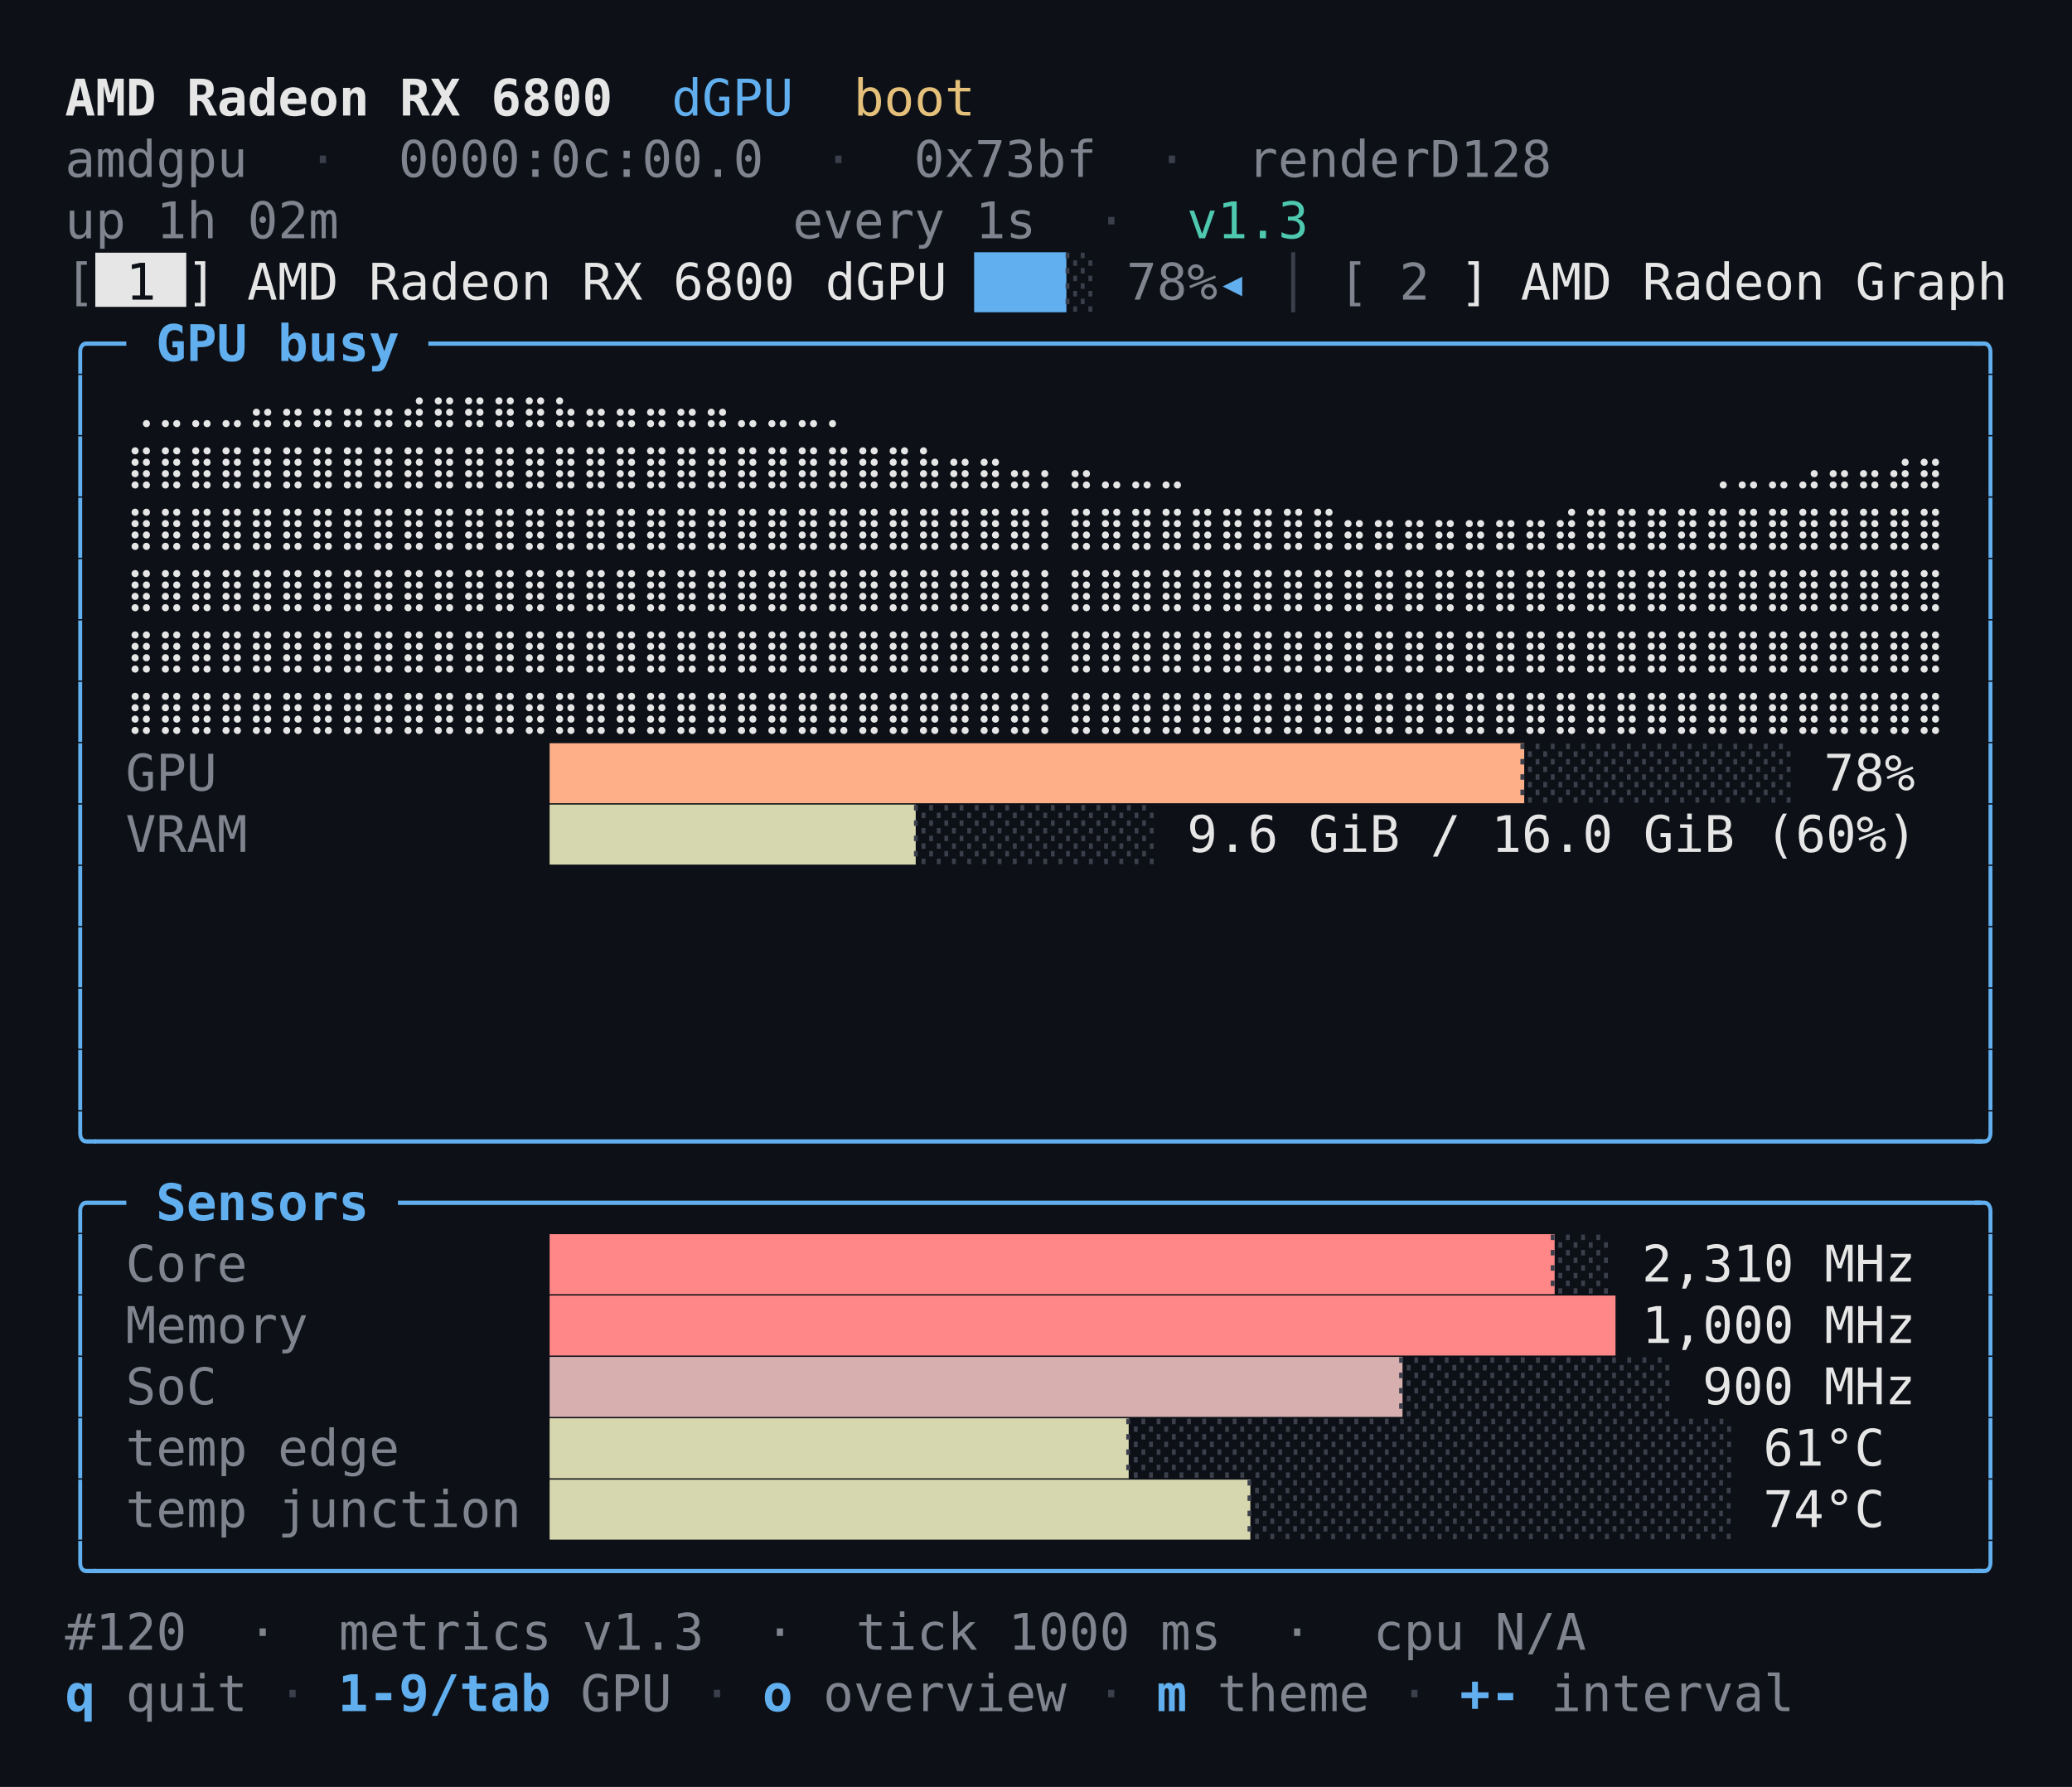
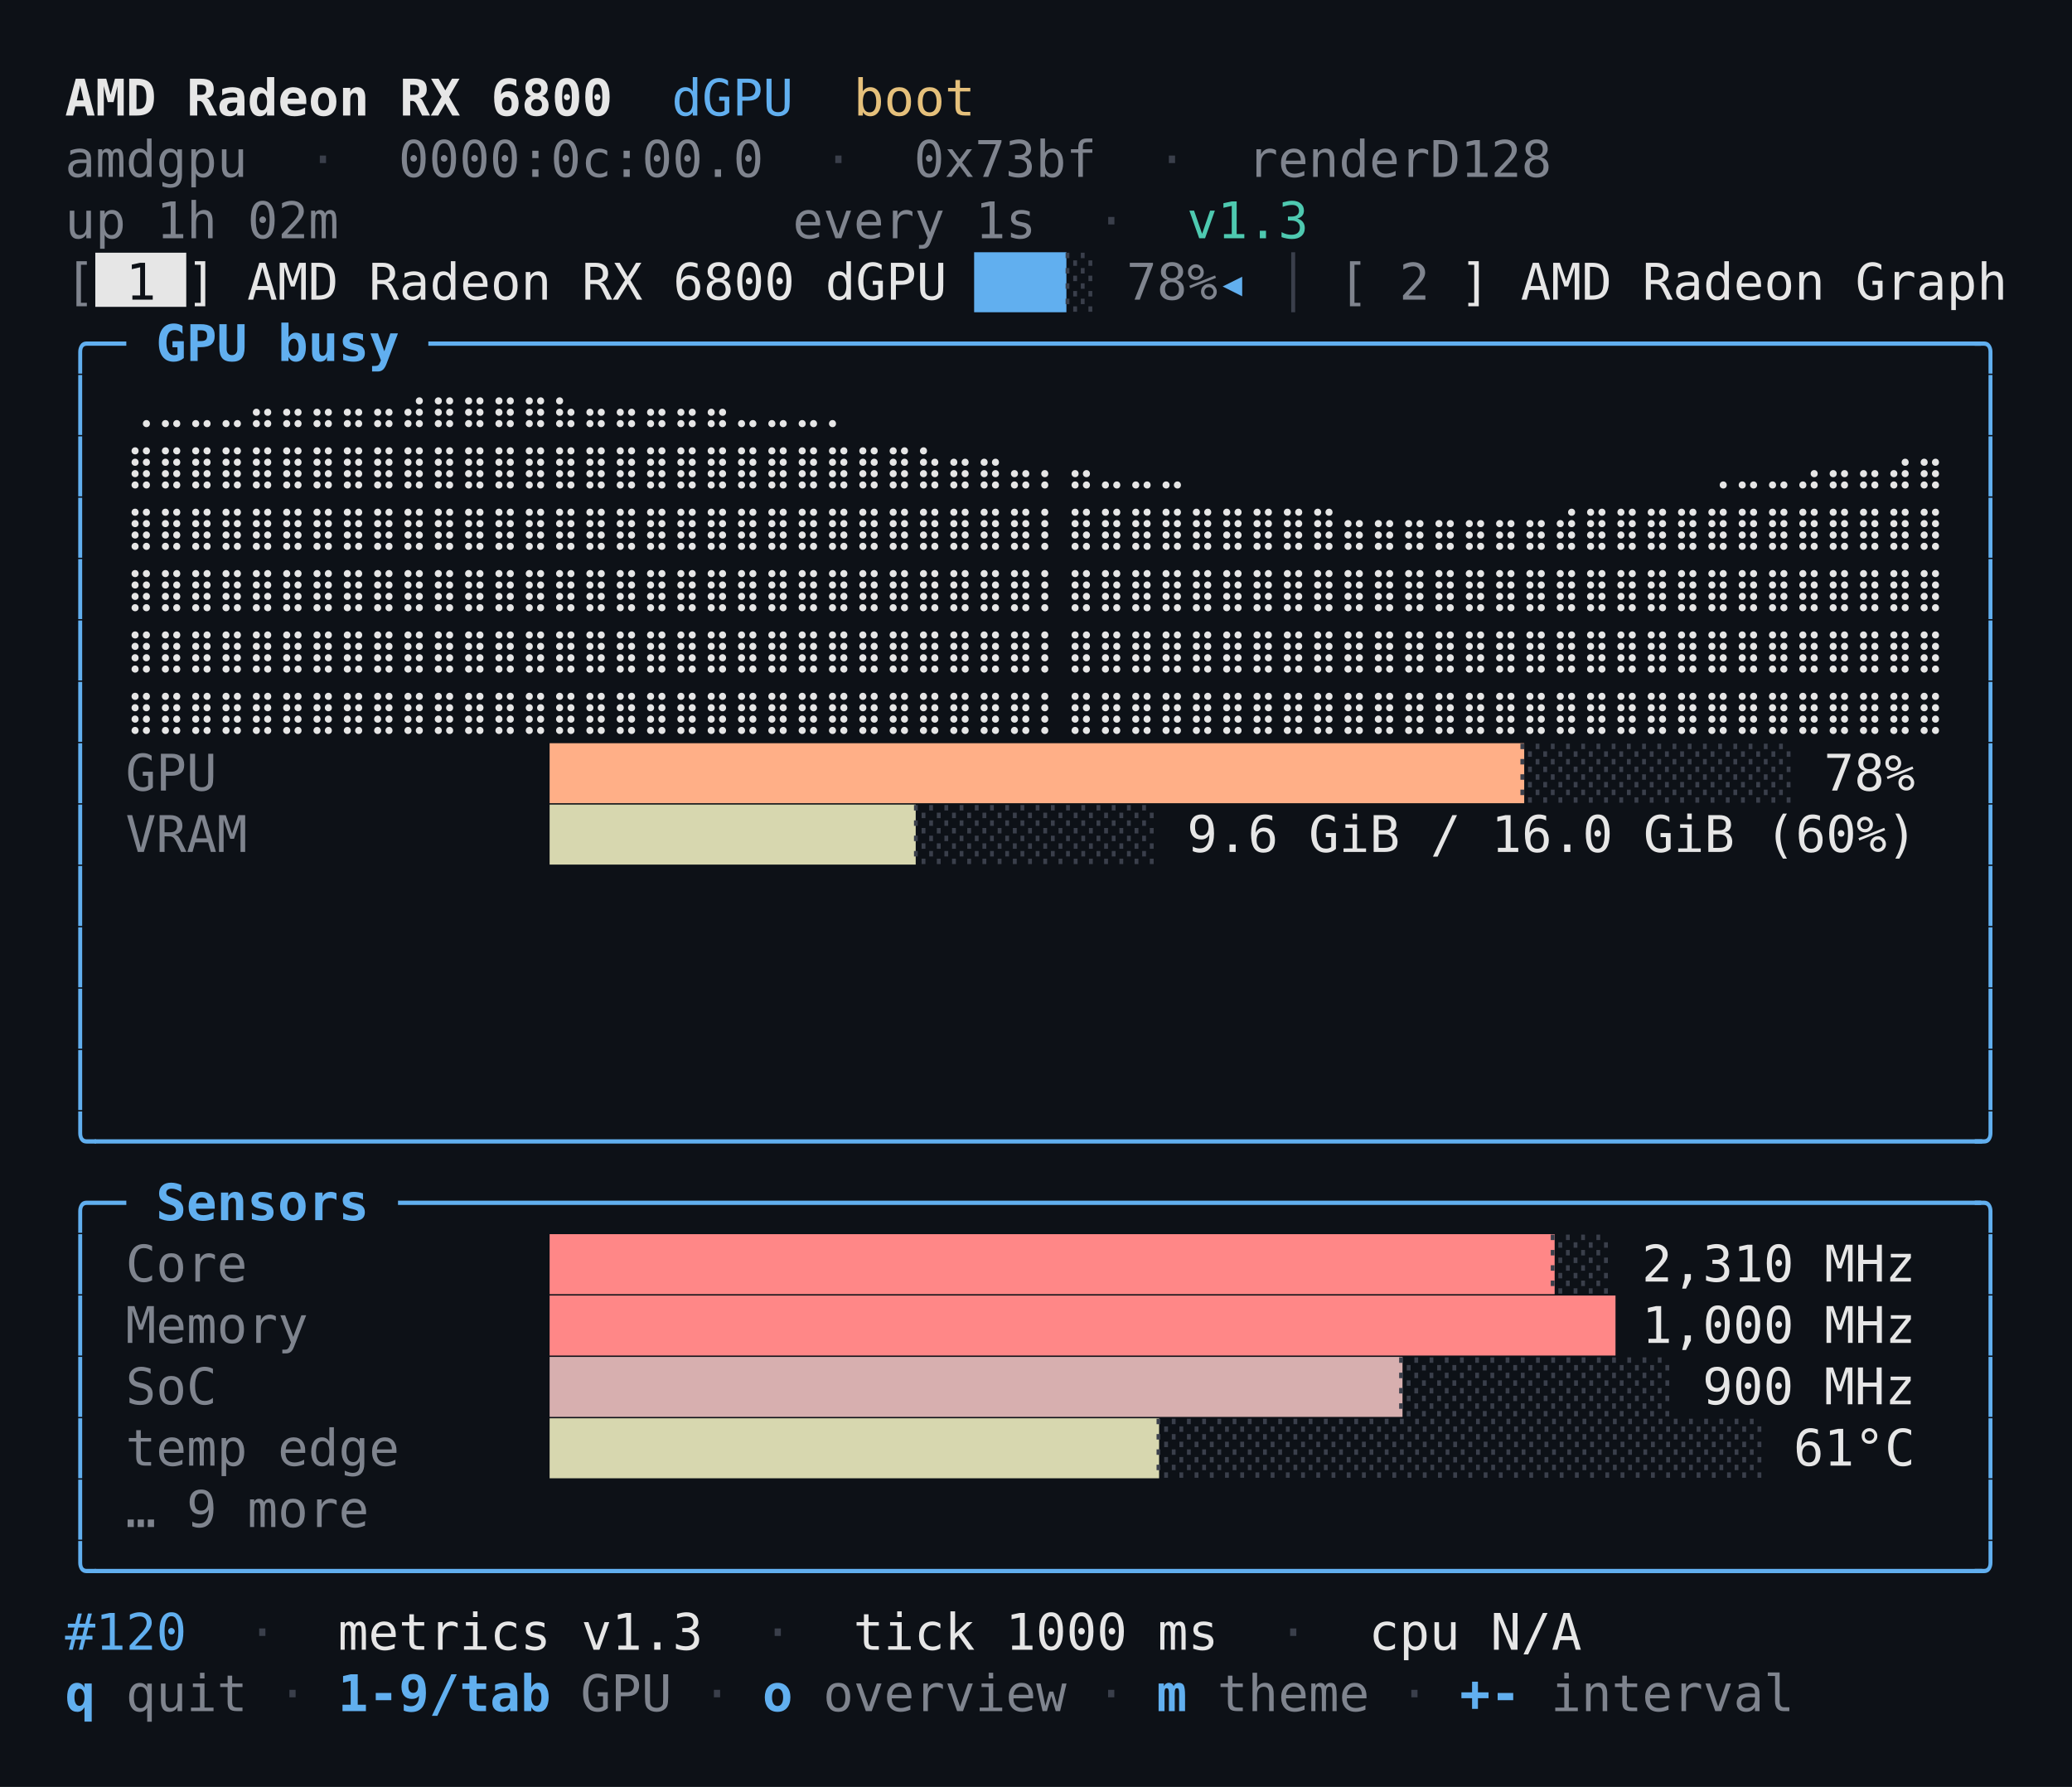
<svg xmlns="http://www.w3.org/2000/svg" width="574" height="495" viewBox="0 0 574 495" role="img">
  <rect width="100%" height="100%" fill="#0d1117" />
  <g font-family="'Fira Code','JetBrains Mono','DejaVu Sans Mono',monospace" font-size="14" xml:space="preserve">
    <text x="18.00" y="32.00" fill="#e6e6e6" font-weight="bold">AMD Radeon RX 6800</text>
    <text x="169.20" y="32.00" fill="#61afef">  dGPU</text>
    <text x="219.60" y="32.00" fill="#e5c07b">  boot</text>
    <text x="18.00" y="49.00" fill="#7f848e">amdgpu</text>
    <text x="68.40" y="49.00" fill="#3a3f4b">  ·  </text>
    <text x="110.40" y="49.00" fill="#7f848e">0000:0c:00.0</text>
    <text x="211.20" y="49.00" fill="#3a3f4b">  ·  </text>
    <text x="253.20" y="49.00" fill="#7f848e">0x73bf</text>
    <text x="303.60" y="49.00" fill="#3a3f4b">  ·  </text>
    <text x="345.60" y="49.00" fill="#7f848e">renderD128</text>
    <text x="18.00" y="66.00" fill="#7f848e">up 1h 02m               </text>
    <text x="219.60" y="66.00" fill="#7f848e">every 1s</text>
    <text x="286.80" y="66.00" fill="#3a3f4b">  ·  </text>
    <text x="328.80" y="66.00" fill="#4ec9b0">v1.3</text>
    <text x="18.00" y="83.00" fill="#7f848e">[</text>
    <rect x="26.40" y="70.00" width="25.20" height="15.00" fill="#e6e6e6" />
    <text x="26.40" y="83.00" fill="#0d1117"> 1 </text>
    <text x="51.60" y="83.00" fill="#e6e6e6">] AMD Radeon RX 6800 dGPU </text>
    <text x="270.00" y="83.00" fill="#61afef">███</text>
    <text x="295.20" y="83.00" fill="#3a3f4b">░</text>
    <text x="303.60" y="83.00" fill="#7f848e"> 78%</text>
    <text x="337.20" y="83.00" fill="#61afef" font-weight="bold">◂</text>
    <text x="345.60" y="83.00" fill="#3a3f4b"> │ </text>
    <text x="370.80" y="83.00" fill="#7f848e">[</text>
    <text x="379.20" y="83.00" fill="#7f848e"> 2 </text>
    <text x="404.40" y="83.00" fill="#e6e6e6">] AMD Radeon Graph</text>
    <text x="18.00" y="100.00" fill="#61afef">╭─ </text>
    <text x="43.20" y="100.00" fill="#61afef" font-weight="bold">GPU busy</text>
    <text x="110.40" y="100.00" fill="#61afef"> </text>
    <text x="118.80" y="100.00" fill="#61afef">───────────────────────────────────────────────────</text>
    <text x="547.20" y="100.00" fill="#61afef">╮</text>
    <text x="18.00" y="117.00" fill="#61afef">│</text>
    <text x="26.40" y="117.00" fill="#e6e6e6"> </text>
    <text x="34.80" y="117.00" fill="#e6e6e6">⢀⣀⣀⣀⣤⣤⣤⣤⣤⣴⣶⣶⣶⣶⣦⣤⣤⣤⣤⣤⣀⣀⣀⡀⠀⠀⠀⠀⠀⠀⠀⠀⠀⠀⠀⠀⠀⠀⠀⠀⠀⠀⠀⠀⠀⠀⠀⠀⠀⠀⠀⠀⠀⠀⠀⠀⠀⠀⠀⠀</text>
    <text x="538.80" y="117.00" fill="#e6e6e6"> </text>
    <text x="547.20" y="117.00" fill="#61afef">│</text>
    <text x="18.00" y="134.00" fill="#61afef">│</text>
    <text x="26.40" y="134.00" fill="#e6e6e6"> </text>
    <text x="34.80" y="134.00" fill="#e6e6e6">⣿⣿⣿⣿⣿⣿⣿⣿⣿⣿⣿⣿⣿⣿⣿⣿⣿⣿⣿⣿⣿⣿⣿⣿⣿⣿⣷⣶⣶⣤⡄⣤⣀⣀⣀⠀⠀⠀⠀⠀⠀⠀⠀⠀⠀⠀⠀⠀⠀⠀⠀⠀⢀⣀⣀⣠⣤⣤⣴⣶</text>
    <text x="538.80" y="134.00" fill="#e6e6e6"> </text>
    <text x="547.20" y="134.00" fill="#61afef">│</text>
    <text x="18.00" y="151.00" fill="#61afef">│</text>
    <text x="26.40" y="151.00" fill="#e6e6e6"> </text>
    <text x="34.80" y="151.00" fill="#e6e6e6">⣿⣿⣿⣿⣿⣿⣿⣿⣿⣿⣿⣿⣿⣿⣿⣿⣿⣿⣿⣿⣿⣿⣿⣿⣿⣿⣿⣿⣿⣿⡇⣿⣿⣿⣿⣿⣿⣿⣿⣿⣶⣶⣶⣶⣶⣶⣶⣾⣿⣿⣿⣿⣿⣿⣿⣿⣿⣿⣿⣿</text>
    <text x="538.80" y="151.00" fill="#e6e6e6"> </text>
    <text x="547.20" y="151.00" fill="#61afef">│</text>
    <text x="18.00" y="168.00" fill="#61afef">│</text>
    <text x="26.40" y="168.00" fill="#e6e6e6"> </text>
    <text x="34.80" y="168.00" fill="#e6e6e6">⣿⣿⣿⣿⣿⣿⣿⣿⣿⣿⣿⣿⣿⣿⣿⣿⣿⣿⣿⣿⣿⣿⣿⣿⣿⣿⣿⣿⣿⣿⡇⣿⣿⣿⣿⣿⣿⣿⣿⣿⣿⣿⣿⣿⣿⣿⣿⣿⣿⣿⣿⣿⣿⣿⣿⣿⣿⣿⣿⣿</text>
    <text x="538.80" y="168.00" fill="#e6e6e6"> </text>
    <text x="547.20" y="168.00" fill="#61afef">│</text>
    <text x="18.00" y="185.00" fill="#61afef">│</text>
    <text x="26.40" y="185.00" fill="#e6e6e6"> </text>
    <text x="34.80" y="185.00" fill="#e6e6e6">⣿⣿⣿⣿⣿⣿⣿⣿⣿⣿⣿⣿⣿⣿⣿⣿⣿⣿⣿⣿⣿⣿⣿⣿⣿⣿⣿⣿⣿⣿⡇⣿⣿⣿⣿⣿⣿⣿⣿⣿⣿⣿⣿⣿⣿⣿⣿⣿⣿⣿⣿⣿⣿⣿⣿⣿⣿⣿⣿⣿</text>
    <text x="538.80" y="185.00" fill="#e6e6e6"> </text>
    <text x="547.20" y="185.00" fill="#61afef">│</text>
    <text x="18.00" y="202.00" fill="#61afef">│</text>
    <text x="26.40" y="202.00" fill="#e6e6e6"> </text>
    <text x="34.80" y="202.00" fill="#e6e6e6">⣿⣿⣿⣿⣿⣿⣿⣿⣿⣿⣿⣿⣿⣿⣿⣿⣿⣿⣿⣿⣿⣿⣿⣿⣿⣿⣿⣿⣿⣿⡇⣿⣿⣿⣿⣿⣿⣿⣿⣿⣿⣿⣿⣿⣿⣿⣿⣿⣿⣿⣿⣿⣿⣿⣿⣿⣿⣿⣿⣿</text>
    <text x="538.80" y="202.00" fill="#e6e6e6"> </text>
    <text x="547.20" y="202.00" fill="#61afef">│</text>
    <text x="18.00" y="219.00" fill="#61afef">│</text>
    <text x="26.40" y="219.00" fill="#e6e6e6"> </text>
    <text x="34.80" y="219.00" fill="#7f848e">GPU           </text>
    <text x="152.40" y="219.00" fill="#ffaf87">████████████████████████████████</text>
    <text x="421.20" y="219.00" fill="#3a3f4b">░░░░░░░░░</text>
    <text x="496.80" y="219.00" fill="#e6e6e6"> 78%</text>
    <text x="530.40" y="219.00" fill="#e6e6e6"> </text>
    <text x="538.80" y="219.00" fill="#e6e6e6"> </text>
    <text x="547.20" y="219.00" fill="#61afef">│</text>
    <text x="18.00" y="236.00" fill="#61afef">│</text>
    <text x="26.40" y="236.00" fill="#e6e6e6"> </text>
    <text x="34.80" y="236.00" fill="#7f848e">VRAM          </text>
    <text x="152.40" y="236.00" fill="#d7d7af">████████████</text>
    <text x="253.20" y="236.00" fill="#3a3f4b">░░░░░░░░</text>
    <text x="320.40" y="236.00" fill="#e6e6e6"> 9.6 GiB / 16.0 GiB (60%)</text>
    <text x="530.40" y="236.00" fill="#e6e6e6"> </text>
    <text x="538.80" y="236.00" fill="#e6e6e6"> </text>
    <text x="547.20" y="236.00" fill="#61afef">│</text>
    <text x="18.00" y="253.00" fill="#61afef">│</text>
    <text x="26.40" y="253.00" fill="#e6e6e6"> </text>
    <text x="34.80" y="253.00" fill="#e6e6e6">                                                            </text>
    <text x="538.80" y="253.00" fill="#e6e6e6"> </text>
    <text x="547.20" y="253.00" fill="#61afef">│</text>
    <text x="18.00" y="270.00" fill="#61afef">│</text>
    <text x="26.40" y="270.00" fill="#e6e6e6"> </text>
    <text x="34.80" y="270.00" fill="#e6e6e6">                                                            </text>
    <text x="538.80" y="270.00" fill="#e6e6e6"> </text>
    <text x="547.20" y="270.00" fill="#61afef">│</text>
    <text x="18.00" y="287.00" fill="#61afef">│</text>
    <text x="26.40" y="287.00" fill="#e6e6e6"> </text>
    <text x="34.80" y="287.00" fill="#e6e6e6">                                                            </text>
    <text x="538.80" y="287.00" fill="#e6e6e6"> </text>
    <text x="547.20" y="287.00" fill="#61afef">│</text>
    <text x="18.00" y="304.00" fill="#61afef">│</text>
    <text x="26.40" y="304.00" fill="#e6e6e6"> </text>
    <text x="34.80" y="304.00" fill="#e6e6e6">                                                            </text>
    <text x="538.80" y="304.00" fill="#e6e6e6"> </text>
    <text x="547.20" y="304.00" fill="#61afef">│</text>
    <text x="18.00" y="321.00" fill="#61afef">╰</text>
    <text x="26.40" y="321.00" fill="#61afef">──────────────────────────────────────────────────────────────</text>
    <text x="547.20" y="321.00" fill="#61afef">╯</text>
    <text x="18.00" y="338.00" fill="#61afef">╭─ </text>
    <text x="43.20" y="338.00" fill="#61afef" font-weight="bold">Sensors</text>
    <text x="102.00" y="338.00" fill="#61afef"> </text>
    <text x="110.40" y="338.00" fill="#61afef">────────────────────────────────────────────────────</text>
    <text x="547.20" y="338.00" fill="#61afef">╮</text>
    <text x="18.00" y="355.00" fill="#61afef">│</text>
    <text x="26.40" y="355.00" fill="#e6e6e6"> </text>
    <text x="34.80" y="355.00" fill="#7f848e">Core          </text>
    <text x="152.40" y="355.00" fill="#ff8787">█████████████████████████████████</text>
    <text x="429.60" y="355.00" fill="#3a3f4b">░░</text>
    <text x="446.40" y="355.00" fill="#e6e6e6"> 2,310 MHz</text>
    <text x="530.40" y="355.00" fill="#e6e6e6"> </text>
    <text x="538.80" y="355.00" fill="#e6e6e6"> </text>
    <text x="547.20" y="355.00" fill="#61afef">│</text>
    <text x="18.00" y="372.00" fill="#61afef">│</text>
    <text x="26.40" y="372.00" fill="#e6e6e6"> </text>
    <text x="34.80" y="372.00" fill="#7f848e">Memory        </text>
    <text x="152.40" y="372.00" fill="#ff8787">███████████████████████████████████</text>
    <text x="446.40" y="372.00" fill="#e6e6e6"> 1,000 MHz</text>
    <text x="530.40" y="372.00" fill="#e6e6e6"> </text>
    <text x="538.80" y="372.00" fill="#e6e6e6"> </text>
    <text x="547.20" y="372.00" fill="#61afef">│</text>
    <text x="18.00" y="389.00" fill="#61afef">│</text>
    <text x="26.40" y="389.00" fill="#e6e6e6"> </text>
    <text x="34.80" y="389.00" fill="#7f848e">SoC           </text>
    <text x="152.40" y="389.00" fill="#d7afaf">████████████████████████████</text>
    <text x="387.60" y="389.00" fill="#3a3f4b">░░░░░░░░░</text>
    <text x="463.20" y="389.00" fill="#e6e6e6"> 900 MHz</text>
    <text x="530.40" y="389.00" fill="#e6e6e6"> </text>
    <text x="538.80" y="389.00" fill="#e6e6e6"> </text>
    <text x="547.20" y="389.00" fill="#61afef">│</text>
    <text x="18.00" y="406.00" fill="#61afef">│</text>
    <text x="26.40" y="406.00" fill="#e6e6e6"> </text>
    <text x="34.80" y="406.00" fill="#7f848e">temp edge     </text>
-     <text x="152.40" y="406.00" fill="#d7d7af">███████████████████</text>
-     <text x="312.00" y="406.00" fill="#3a3f4b">░░░░░░░░░░░░░░░░░░░░</text>
-     <text x="480.00" y="406.00" fill="#e6e6e6"> 61°C</text>
-     <text x="522.00" y="406.00" fill="#e6e6e6">  </text>
+     <text x="152.40" y="406.00" fill="#d7d7af">████████████████████</text>
+     <text x="320.40" y="406.00" fill="#3a3f4b">░░░░░░░░░░░░░░░░░░░░</text>
+     <text x="488.40" y="406.00" fill="#e6e6e6"> 61°C</text>
+     <text x="530.40" y="406.00" fill="#e6e6e6"> </text>
    <text x="538.80" y="406.00" fill="#e6e6e6"> </text>
    <text x="547.20" y="406.00" fill="#61afef">│</text>
    <text x="18.00" y="423.00" fill="#61afef">│</text>
    <text x="26.40" y="423.00" fill="#e6e6e6"> </text>
-     <text x="34.80" y="423.00" fill="#7f848e">temp junction </text>
-     <text x="152.40" y="423.00" fill="#d7d7af">███████████████████████</text>
-     <text x="345.60" y="423.00" fill="#3a3f4b">░░░░░░░░░░░░░░░░</text>
-     <text x="480.00" y="423.00" fill="#e6e6e6"> 74°C</text>
-     <text x="522.00" y="423.00" fill="#e6e6e6">  </text>
+     <text x="34.80" y="423.00" fill="#7f848e">… 9 more</text>
+     <text x="102.00" y="423.00" fill="#e6e6e6">                                                    </text>
    <text x="538.80" y="423.00" fill="#e6e6e6"> </text>
    <text x="547.20" y="423.00" fill="#61afef">│</text>
    <text x="18.00" y="440.00" fill="#61afef">╰</text>
    <text x="26.40" y="440.00" fill="#61afef">──────────────────────────────────────────────────────────────</text>
    <text x="547.20" y="440.00" fill="#61afef">╯</text>
-     <text x="18.00" y="457.00" fill="#7f848e">#120  ·  metrics v1.3  ·  tick 1000 ms  ·  cpu N/A</text>
+     <text x="18.00" y="457.00" fill="#61afef">#120</text>
+     <text x="51.60" y="457.00" fill="#3a3f4b">  ·  </text>
+     <text x="93.60" y="457.00" fill="#e6e6e6">metrics v1.3</text>
+     <text x="194.40" y="457.00" fill="#3a3f4b">  ·  </text>
+     <text x="236.40" y="457.00" fill="#e6e6e6">tick 1000 ms</text>
+     <text x="337.20" y="457.00" fill="#3a3f4b">  ·  </text>
+     <text x="379.20" y="457.00" fill="#e6e6e6">cpu N/A</text>
    <text x="18.00" y="474.00" fill="#61afef" font-weight="bold">q</text>
    <text x="26.40" y="474.00" fill="#7f848e"> quit</text>
    <text x="68.40" y="474.00" fill="#3a3f4b"> · </text>
    <text x="93.60" y="474.00" fill="#61afef" font-weight="bold">1-9/tab</text>
    <text x="152.40" y="474.00" fill="#7f848e"> GPU</text>
    <text x="186.00" y="474.00" fill="#3a3f4b"> · </text>
    <text x="211.20" y="474.00" fill="#61afef" font-weight="bold">o</text>
    <text x="219.60" y="474.00" fill="#7f848e"> overview</text>
    <text x="295.20" y="474.00" fill="#3a3f4b"> · </text>
    <text x="320.40" y="474.00" fill="#61afef" font-weight="bold">m</text>
    <text x="328.80" y="474.00" fill="#7f848e"> theme</text>
    <text x="379.20" y="474.00" fill="#3a3f4b"> · </text>
    <text x="404.40" y="474.00" fill="#61afef" font-weight="bold">+-</text>
    <text x="421.20" y="474.00" fill="#7f848e"> interval</text>
  </g>
</svg>
